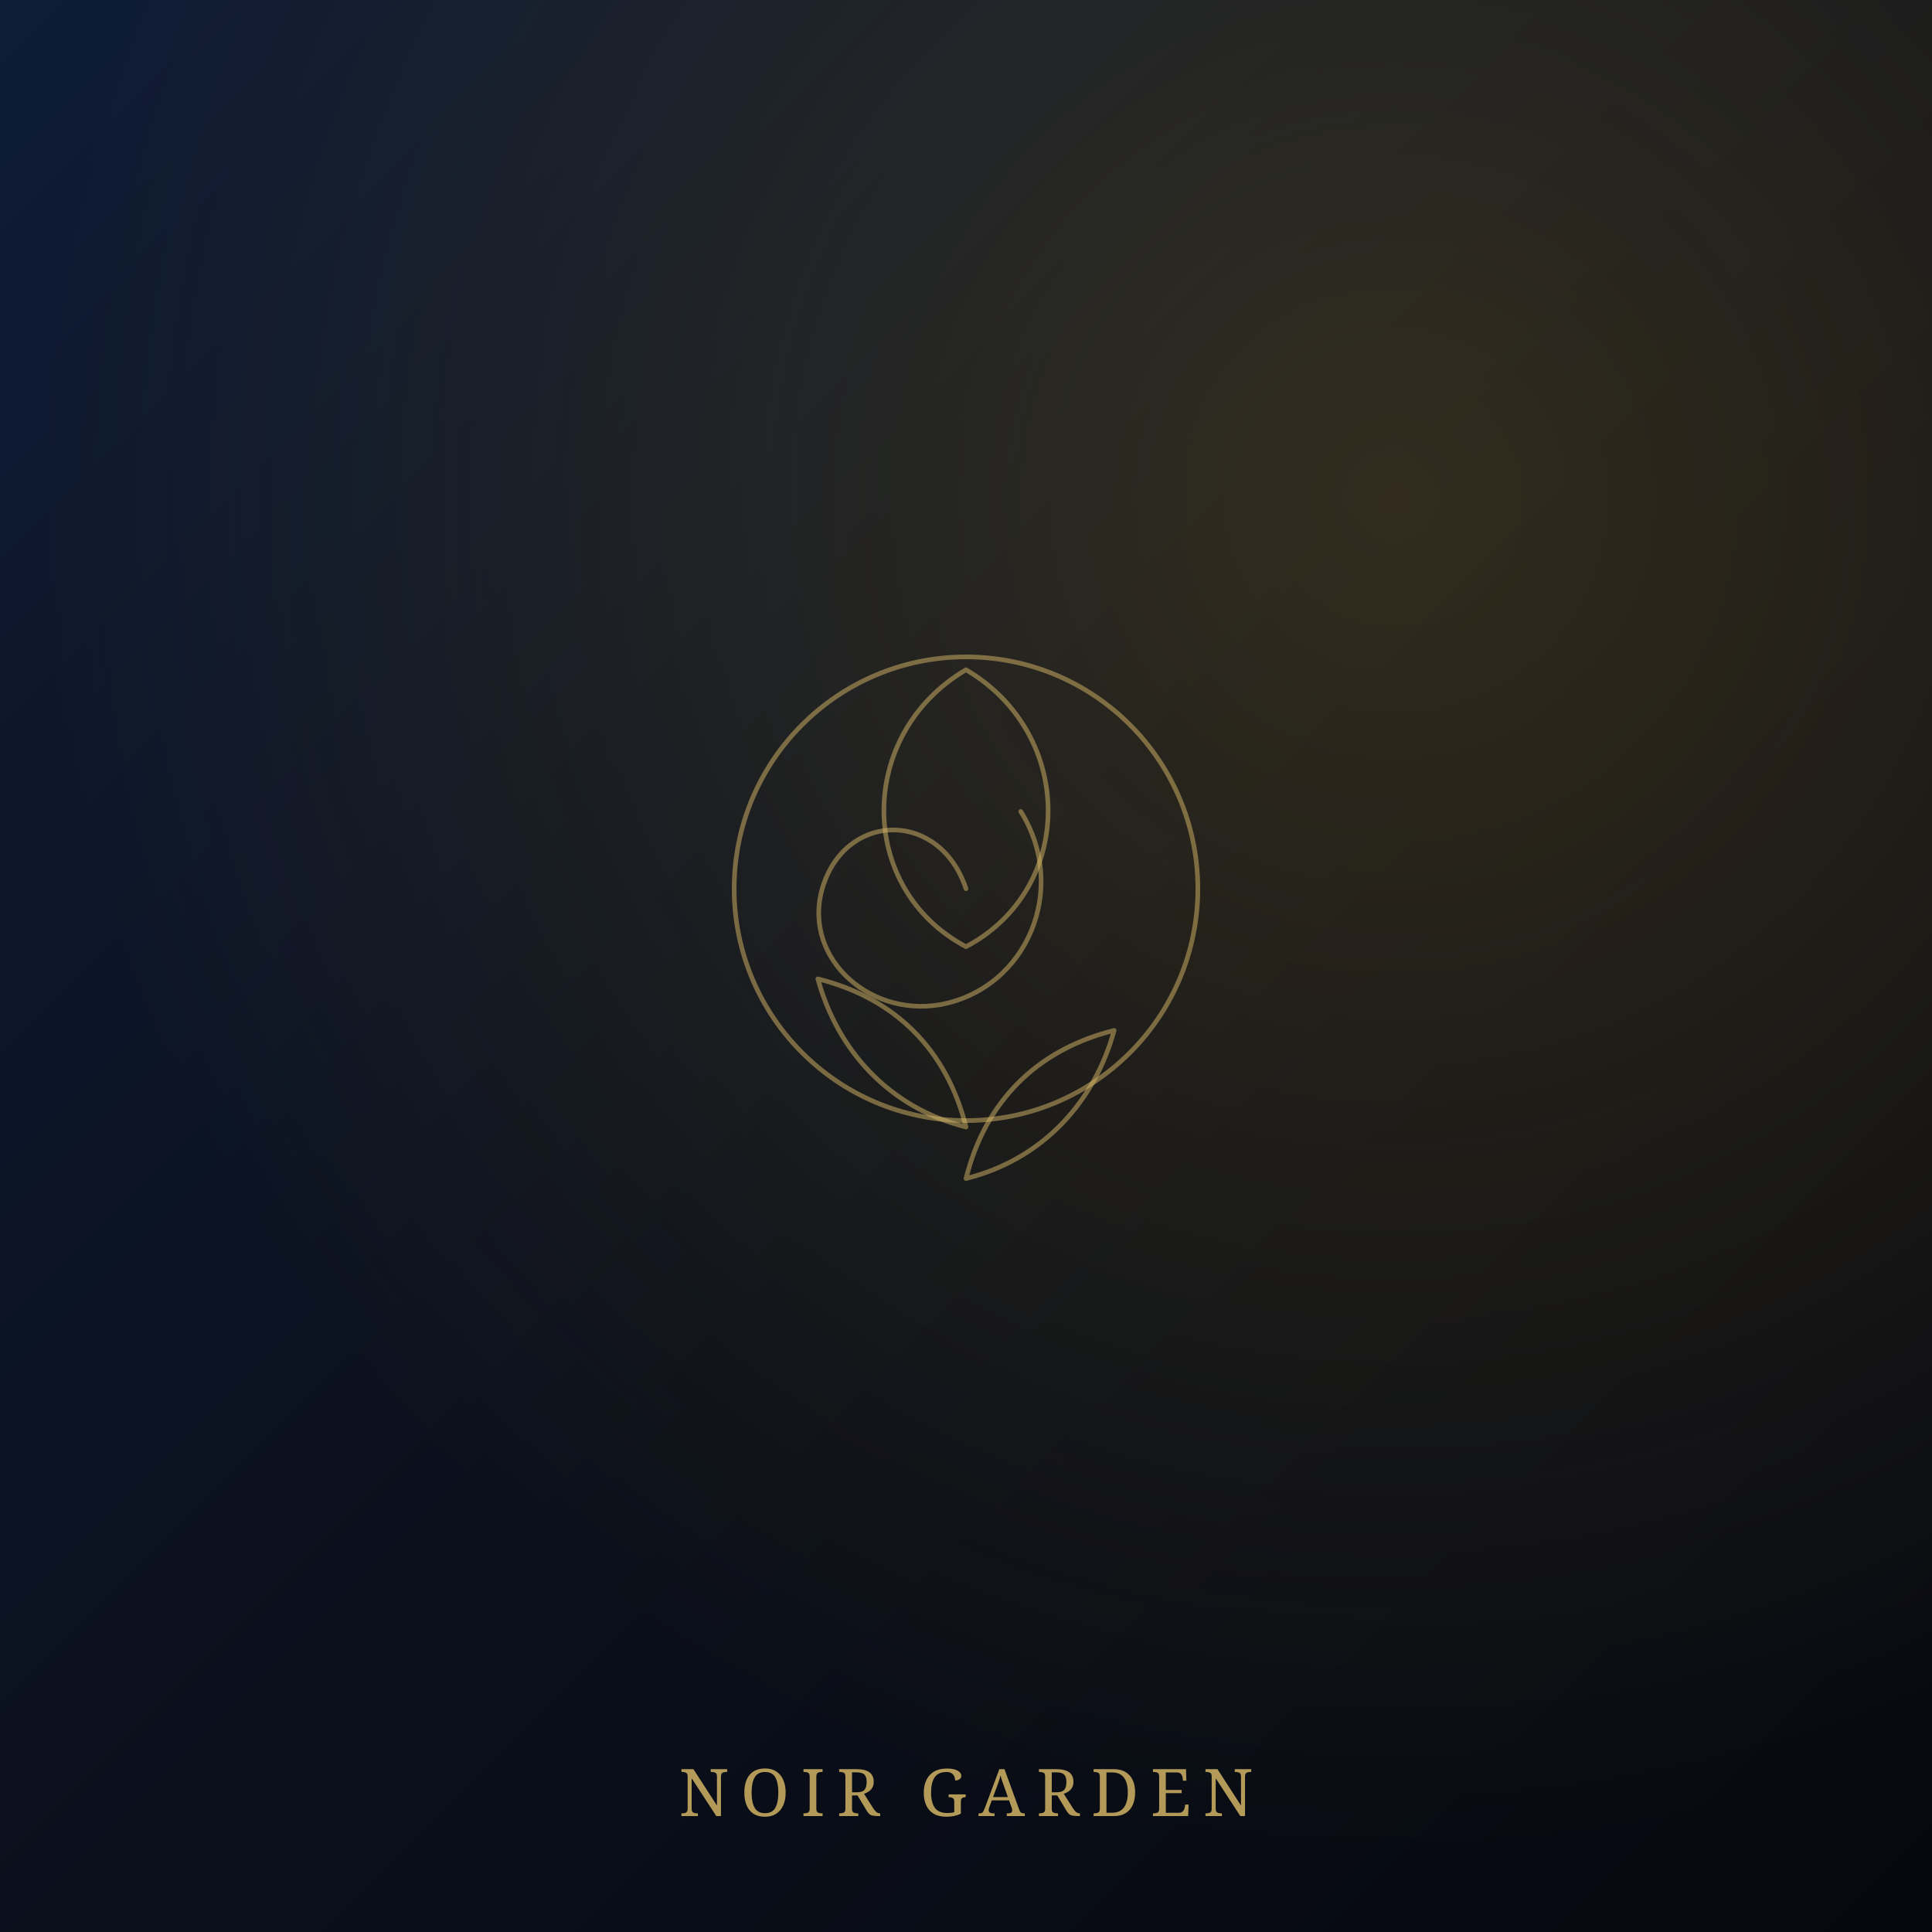
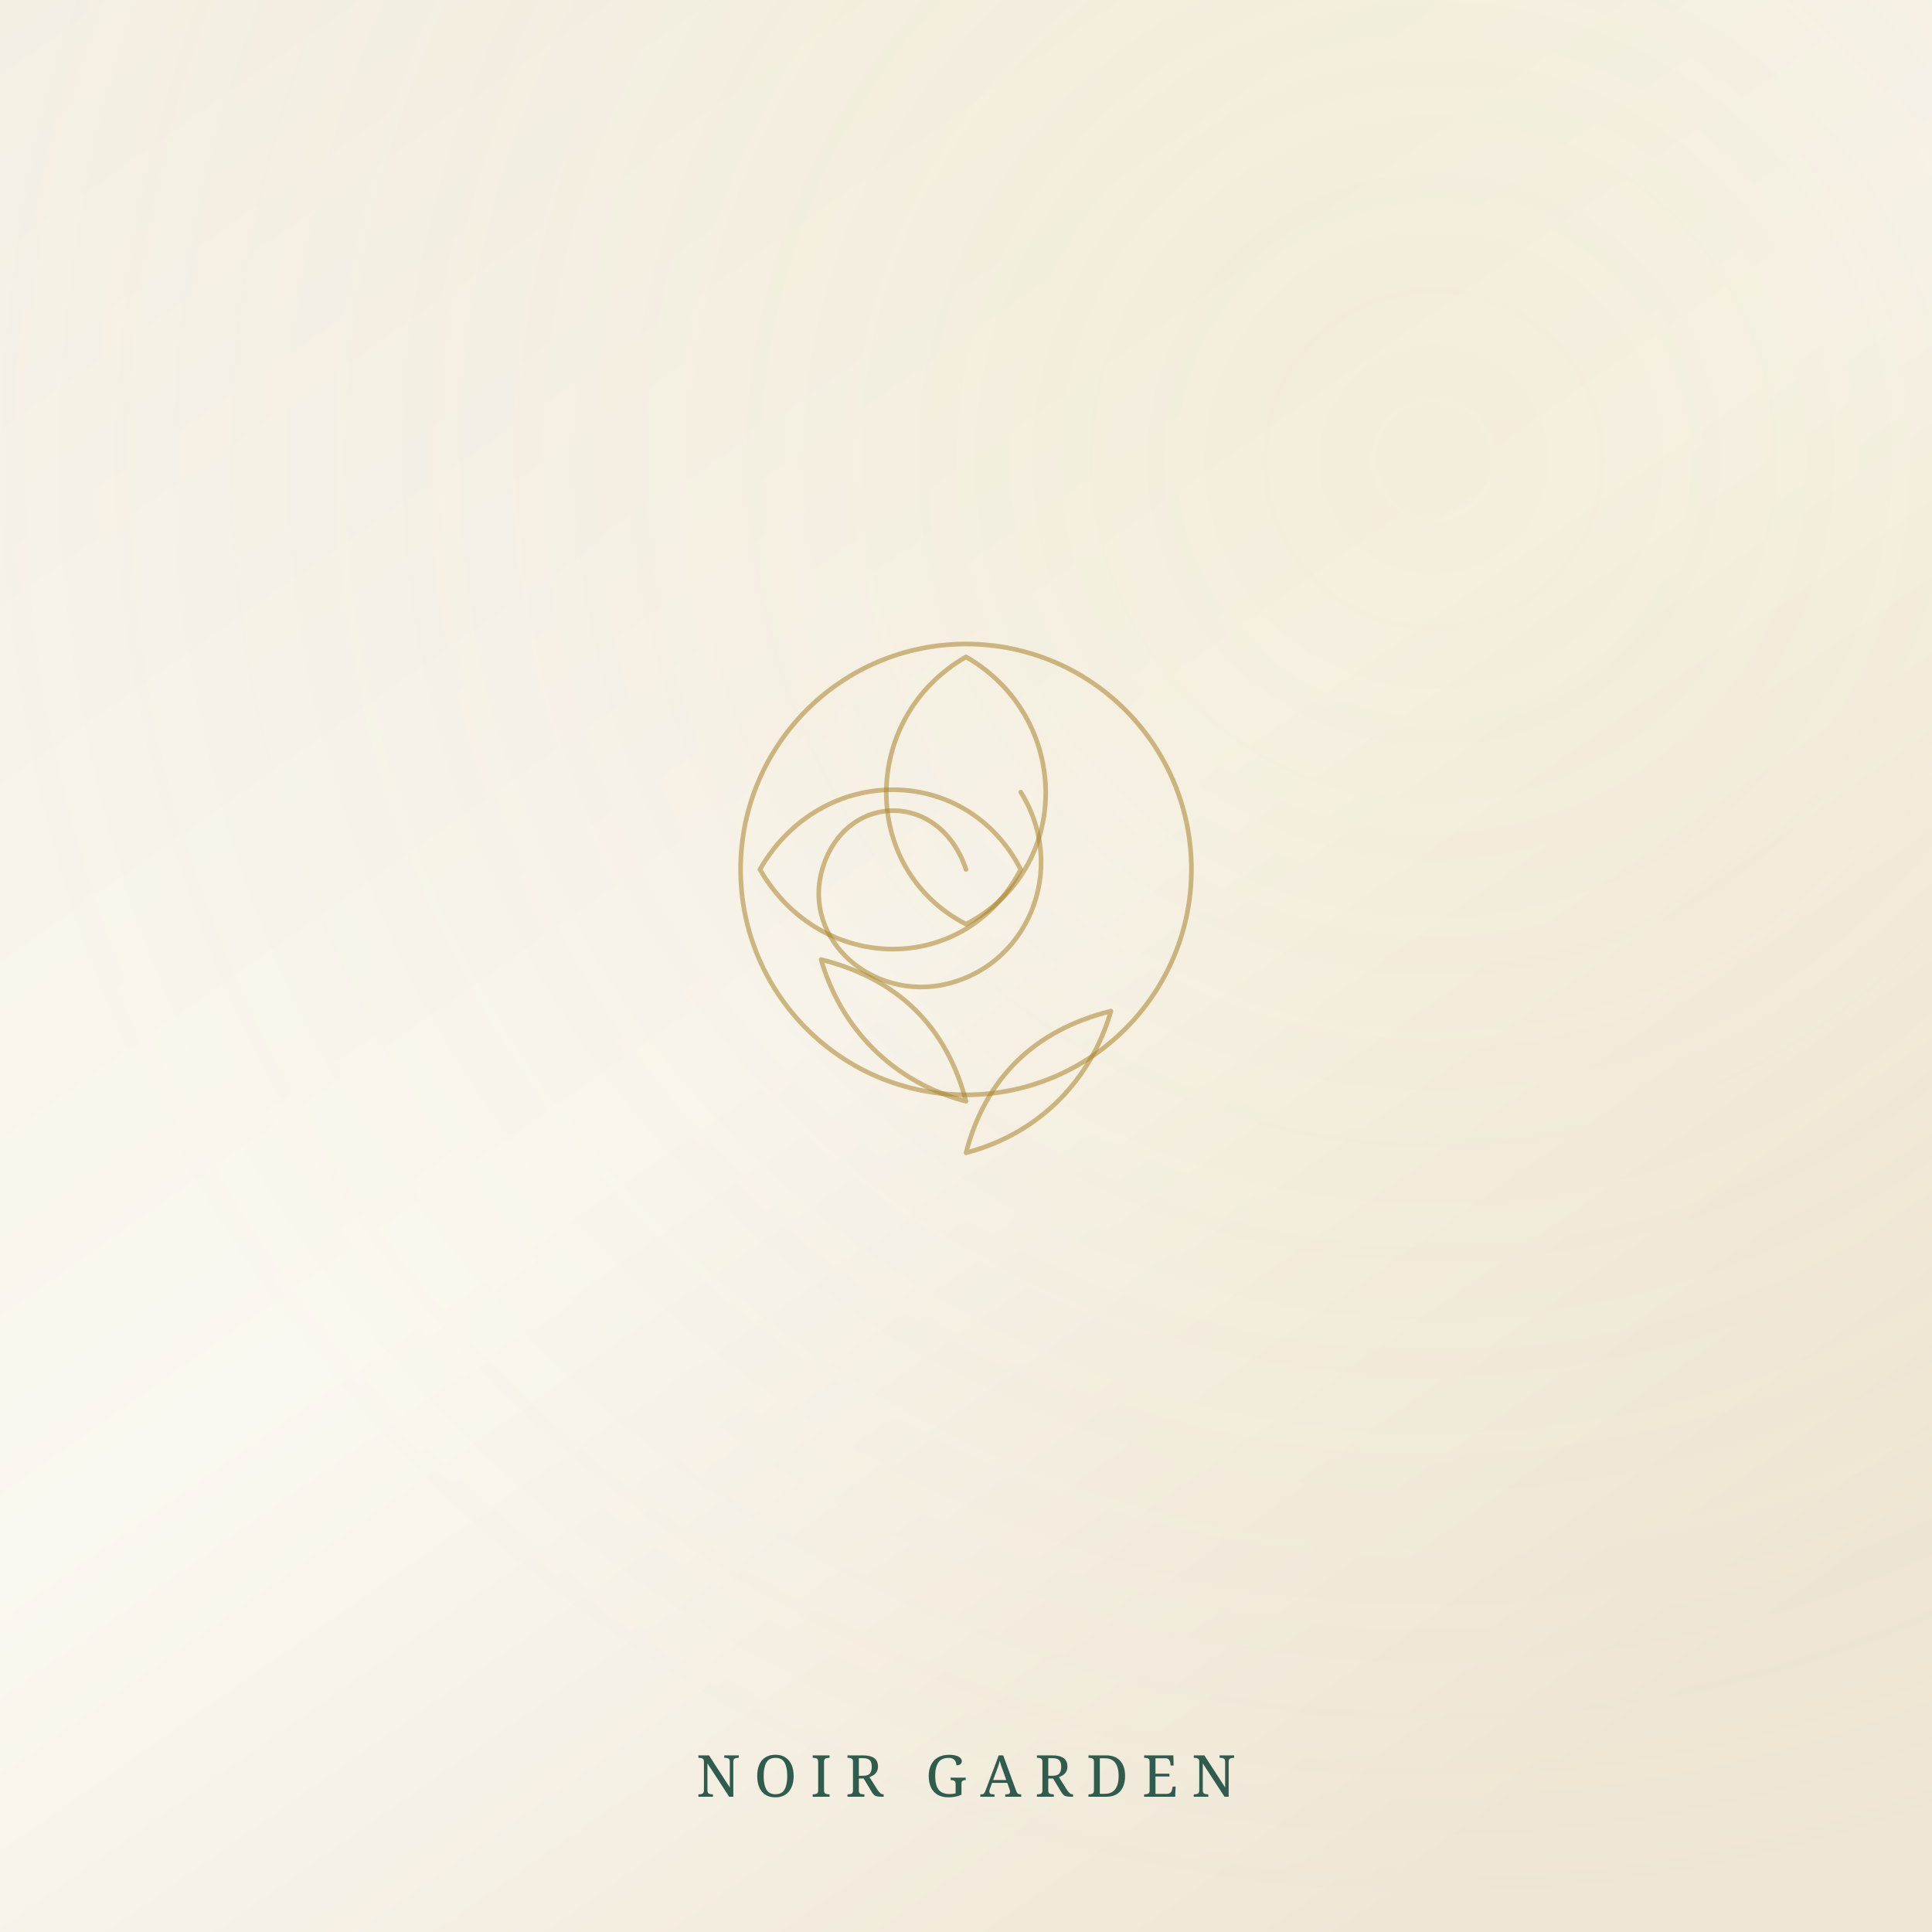
<svg xmlns="http://www.w3.org/2000/svg" viewBox="0 0 1000 1000" role="img" aria-label="Noir Garden">
  <defs>
-     <linearGradient id="bg" x1="0" y1="0" x2="1" y2="1">
-       <stop offset="0" stop-color="#0E1C36" />
-       <stop offset=".55" stop-color="#0A0F1A" />
-       <stop offset="1" stop-color="#06080f" />
+     <linearGradient id="bg" x1="0" y1="0" x2=".7" y2="1">
+       <stop offset="0" stop-color="#F4EFE3" />
+       <stop offset=".55" stop-color="#FBF8F1" />
+       <stop offset="1" stop-color="#EFE7D6" />
    </linearGradient>
-     <radialGradient id="gl" cx=".72" cy=".26" r=".7">
-       <stop offset="0" stop-color="#BF8F1F" stop-opacity=".22" />
-       <stop offset="1" stop-color="#BF8F1F" stop-opacity="0" />
+     <radialGradient id="gl" cx=".74" cy=".24" r=".75">
+       <stop offset="0" stop-color="#B08D2D" stop-opacity="0.1" />
+       <stop offset="1" stop-color="#B08D2D" stop-opacity="0" />
    </radialGradient>
  </defs>
  <rect width="1000" height="1000" fill="url(#bg)" />
  <rect width="1000" height="1000" fill="url(#gl)" />
-   <g transform="translate(250.0,210.0) scale(1.6667)" fill="none" stroke="#D9B968" stroke-width="1.44" stroke-opacity="0.5" stroke-linecap="round" stroke-linejoin="round">
-     <path d="M150,150 m-72,0 a72,72 0 1,0 144,0 a72,72 0 1,0 -144,0" />
+   <g transform="translate(250.0,200.0) scale(1.6667)" fill="none" stroke="#A9842B" stroke-width="1.44" stroke-opacity="0.55" stroke-linecap="round" stroke-linejoin="round">
+     <path d="M150,150 m-70,0 a70,70 0 1,0 140,0 a70,70 0 1,0 -140,0" />
    <path d="M150,150 c-8,-24 -36,-24 -44,-2 c-8,22 13,42 36,38 c27,-5 40,-36 25,-60" />
-     <path d="M150,82 C116,102 116,150 150,168 C184,150 184,102 150,82" />
-     <path d="M150,224 C126,218 110,200 104,178 C128,184 144,200 150,224" />
-     <path d="M150,240 C174,234 190,216 196,194 C172,200 156,216 150,240" />
+     <path d="M150,84 C117,103 117,150 150,167 C183,150 183,103 150,84" />
+     <path d="M86,150 C105,117 150,117 167,150 C150,183 105,183 86,150" />
+     <path d="M150,222 C127,216 111,199 105,178 C129,184 144,199 150,222" />
+     <path d="M150,238 C173,232 189,215 195,194 C171,200 156,215 150,238" />
  </g>
-   <text x="500" y="940" fill="#D9B968" fill-opacity=".82" font-family="Georgia,'Cormorant Garamond',serif" font-size="34" letter-spacing="6" text-anchor="middle">NOIR GARDEN</text>
+   <text x="500" y="930" fill="#1B4D3E" fill-opacity=".9" font-family="'Fraunces',Georgia,serif" font-size="30" letter-spacing="7" text-anchor="middle">NOIR GARDEN</text>
</svg>
